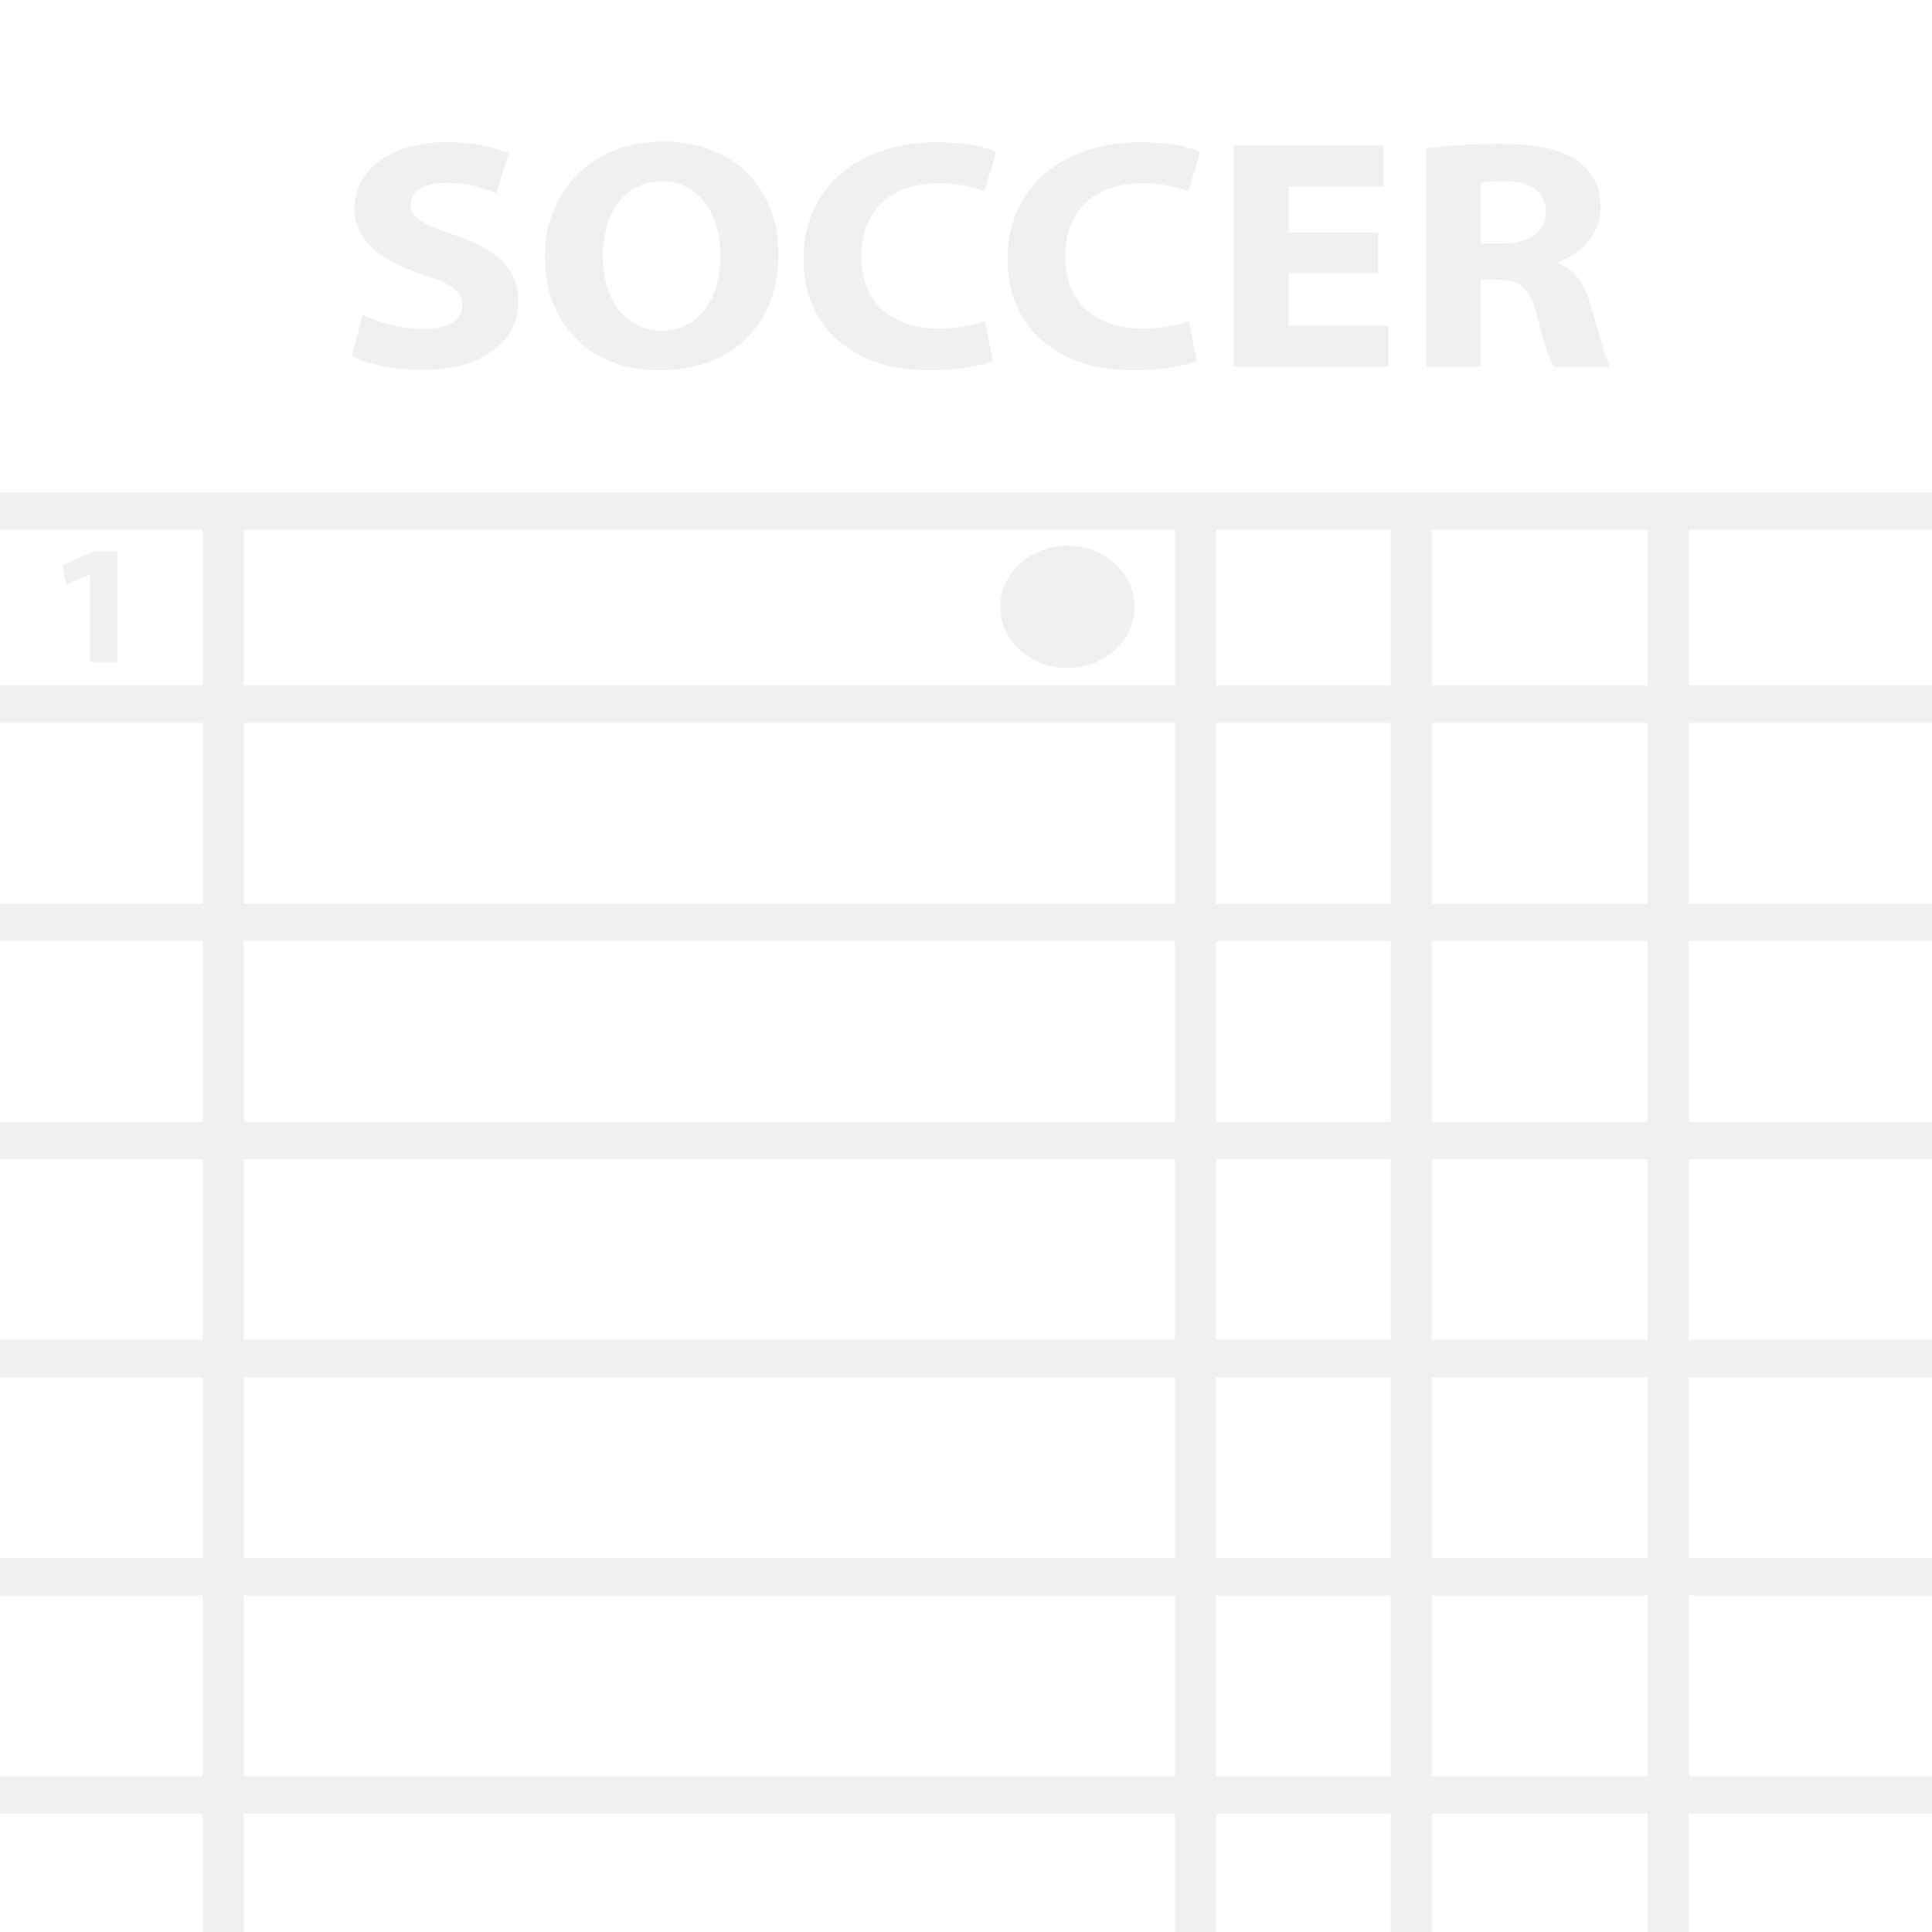
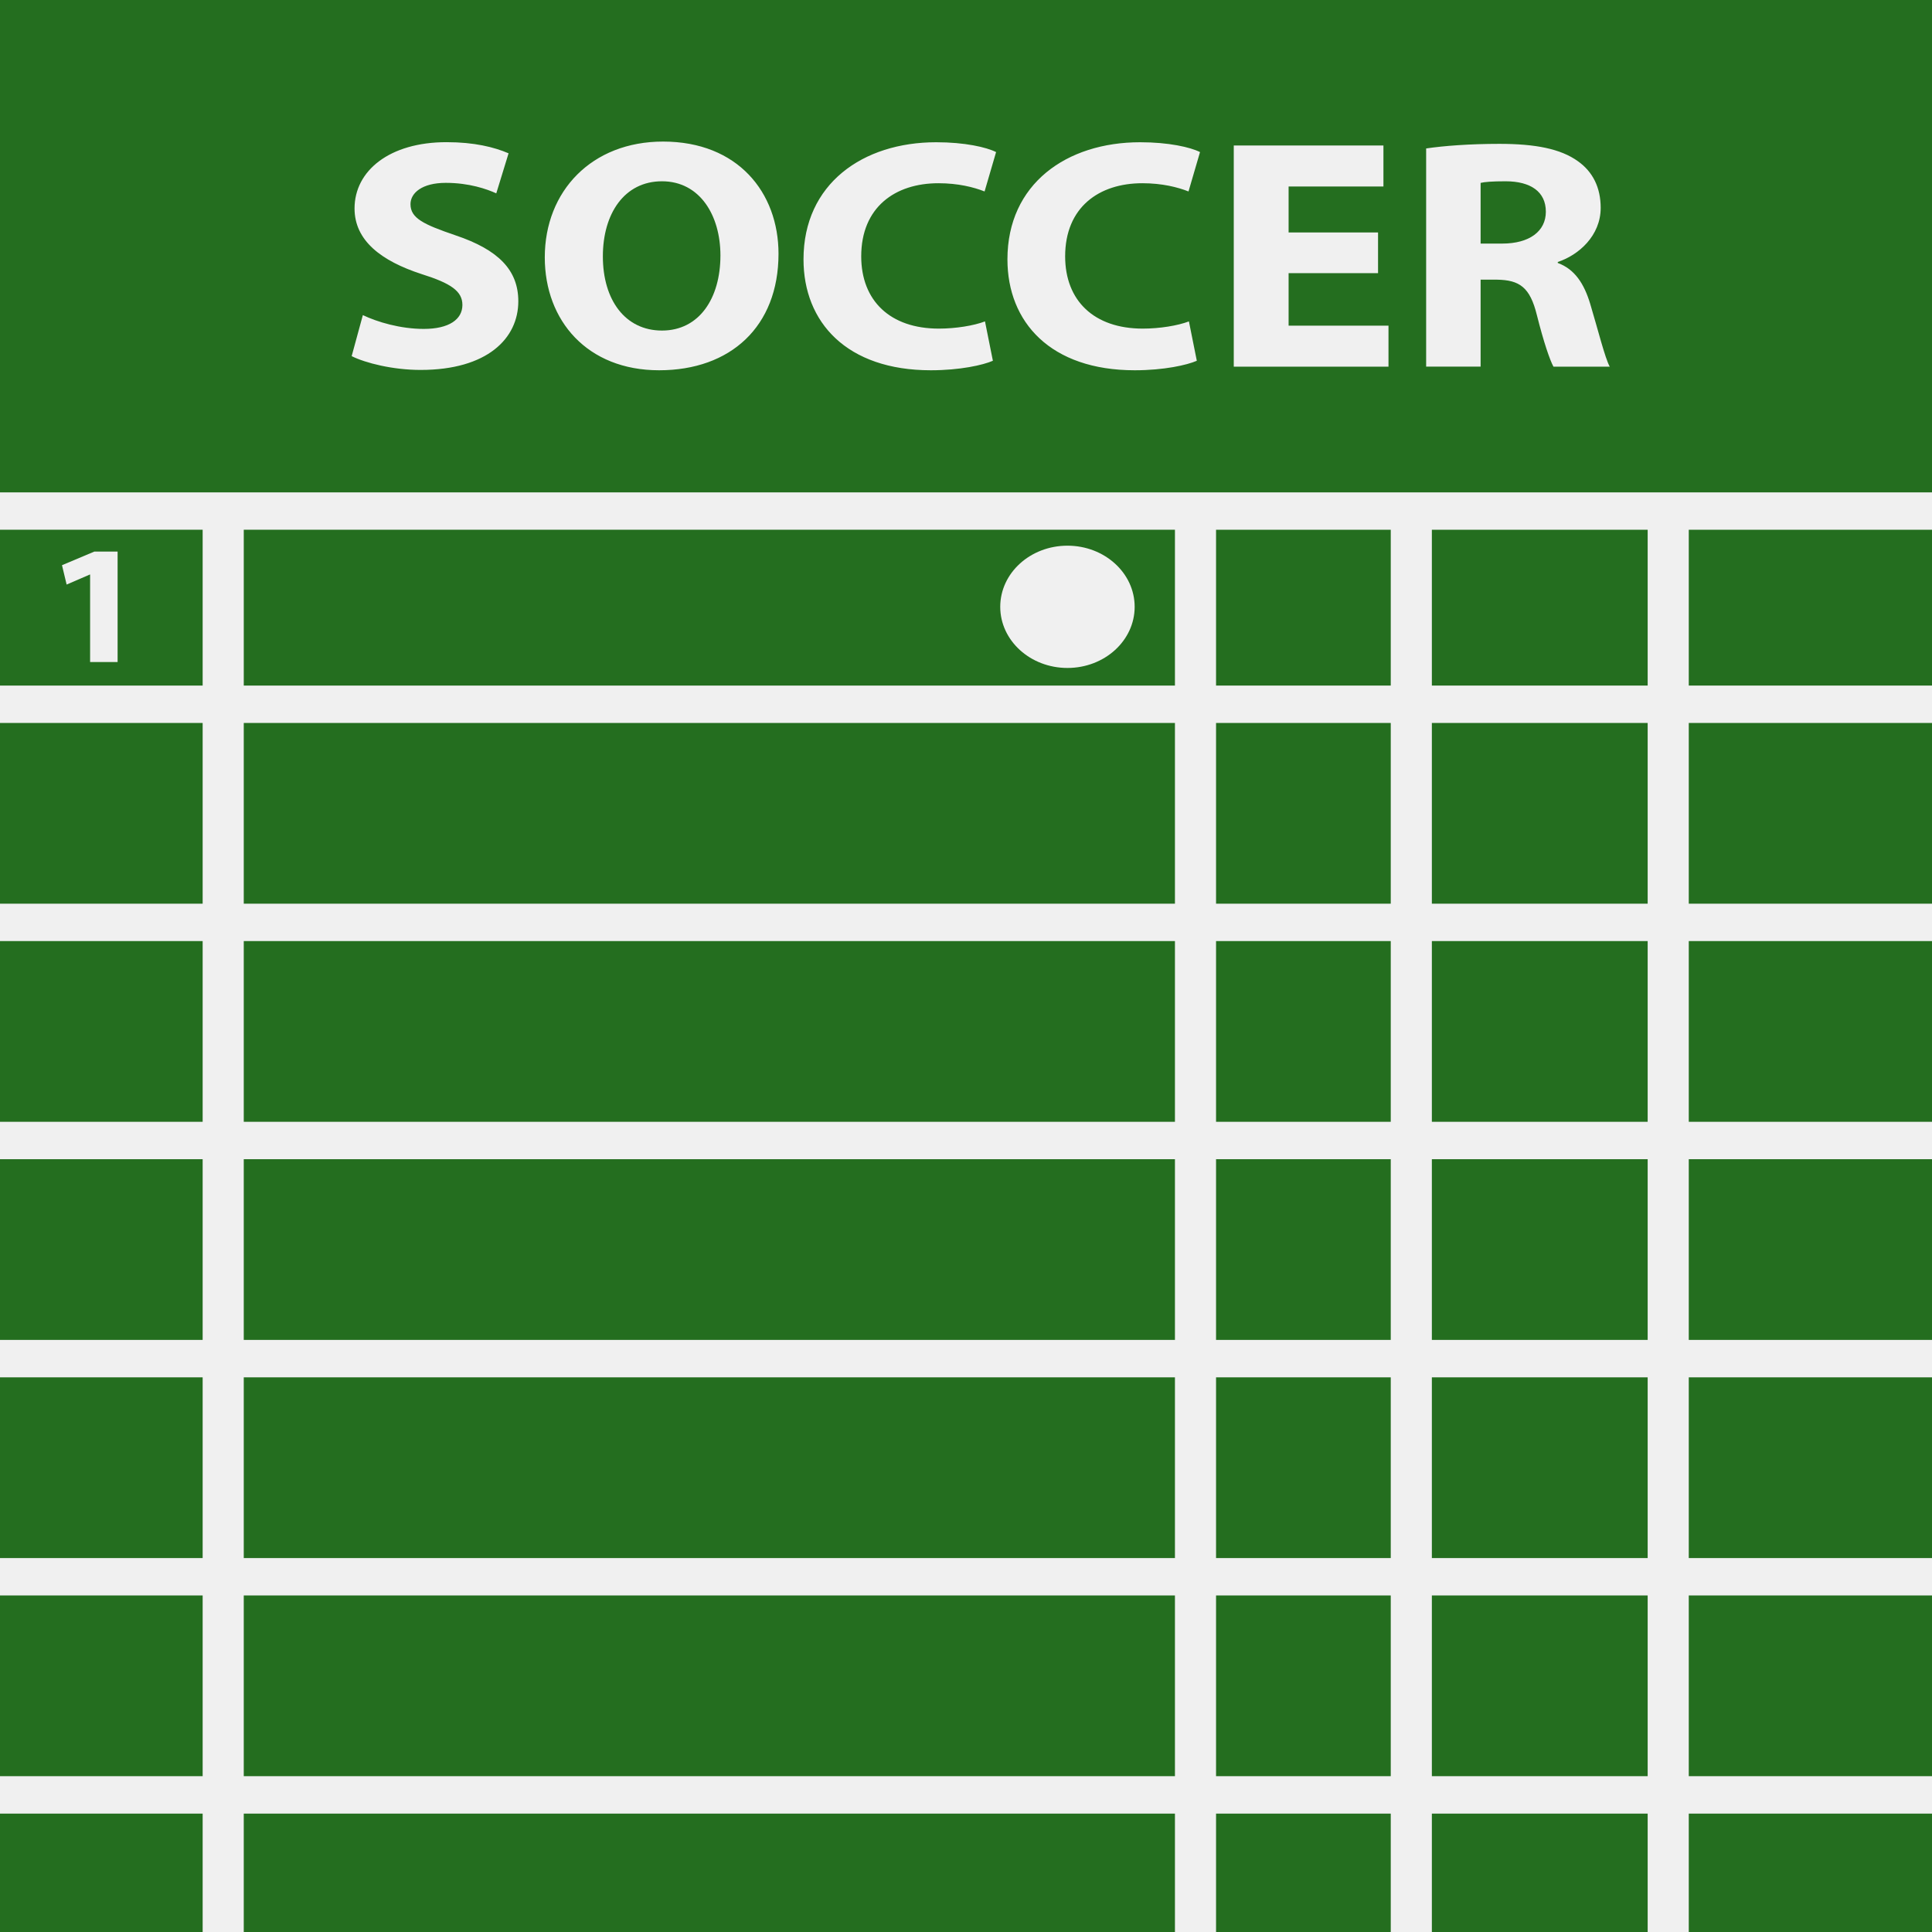
<svg xmlns="http://www.w3.org/2000/svg" version="1.1" id="Capa_1" x="0px" y="0px" width="50" height="50" viewBox="0 0 50 50" xml:space="preserve">
  <defs id="defs83" />
-   <g id="g3" style="fill:#ffffff;fill-opacity:1" transform="matrix(1.06383,0,0,0.9677357,-8.156383,-7.096406)">
-     <rect x="13.597" y="44.167" width="22.653" height="4.833" id="rect5" style="fill:#ffffff;fill-opacity:1" />
-     <rect x="42.5" y="44.167" width="5.25" height="4.833" id="rect7" style="fill:#ffffff;fill-opacity:1" />
-     <rect x="13.597" y="38.333" width="22.653" height="4.833" id="rect9" style="fill:#ffffff;fill-opacity:1" />
-     <rect x="13.597" y="32.5" width="22.653" height="4.833" id="rect11" style="fill:#ffffff;fill-opacity:1" />
-     <rect x="42.5" y="38.333" width="5.25" height="4.833" id="rect13" style="fill:#ffffff;fill-opacity:1" />
-     <rect x="37.25" y="21.5" width="4.25" height="4.167" id="rect15" style="fill:#ffffff;fill-opacity:1" />
-     <rect x="42.5" y="21.5" width="5.25" height="4.167" id="rect17" style="fill:#ffffff;fill-opacity:1" />
-     <rect x="42.5" y="32.5" width="5.25" height="4.833" id="rect19" style="fill:#ffffff;fill-opacity:1" />
-     <rect x="42.5" y="26.667" width="5.25" height="4.833" id="rect21" style="fill:#ffffff;fill-opacity:1" />
-     <rect x="37.25" y="32.5" width="4.25" height="4.833" id="rect23" style="fill:#ffffff;fill-opacity:1" />
-     <path d="m 23.771,12.181 c -0.912,0 -1.438,0.86 -1.438,2.009 0,1.167 0.544,1.983 1.438,1.983 0.904,0 1.422,-0.859 1.422,-2.009 0,-1.071 -0.5,-1.983 -1.422,-1.983 z" id="path25" style="fill:#ffffff;fill-opacity:1" />
-     <path d="m 54.667,7.333 h -47 V 20.5 h 47 V 7.333 z m -36.769,9.893 c -0.675,0 -1.342,-0.185 -1.676,-0.369 l 0.272,-1.097 c 0.351,0.184 0.912,0.369 1.482,0.369 0.614,0 0.94,-0.254 0.94,-0.641 0,-0.369 -0.281,-0.579 -0.992,-0.825 -0.982,-0.351 -1.632,-0.895 -1.632,-1.755 0,-1.009 0.851,-1.773 2.237,-1.773 0.676,0 1.158,0.132 1.51,0.298 l -0.299,1.071 c -0.227,-0.114 -0.658,-0.281 -1.228,-0.281 -0.579,0 -0.859,0.272 -0.859,0.57 0,0.378 0.324,0.544 1.097,0.834 1.044,0.386 1.526,0.93 1.526,1.763 0,0.994 -0.755,1.836 -2.378,1.836 z m 5.803,0.009 c -1.745,0 -2.781,-1.325 -2.781,-3.019 0,-1.772 1.141,-3.097 2.878,-3.097 1.816,0 2.808,1.36 2.808,3.001 -0.001,1.948 -1.168,3.115 -2.905,3.115 z m 6.805,-1.114 c 0.412,0 0.851,-0.079 1.123,-0.193 l 0.192,1.053 c -0.236,0.114 -0.798,0.254 -1.509,0.254 -2.044,0 -3.098,-1.281 -3.098,-2.966 0,-2.018 1.44,-3.132 3.229,-3.132 0.692,0 1.22,0.132 1.456,0.263 l -0.28,1.053 c -0.264,-0.114 -0.641,-0.22 -1.123,-0.22 -1.054,0 -1.878,0.641 -1.878,1.957 0.001,1.185 0.703,1.931 1.888,1.931 z m 4.961,0 c 0.412,0 0.851,-0.079 1.123,-0.193 l 0.192,1.053 c -0.236,0.114 -0.798,0.254 -1.509,0.254 -2.044,0 -3.098,-1.281 -3.098,-2.966 0,-2.018 1.439,-3.132 3.229,-3.132 0.692,0 1.22,0.132 1.456,0.263 l -0.28,1.053 c -0.264,-0.114 -0.641,-0.22 -1.123,-0.22 -1.054,0 -1.878,0.641 -1.878,1.957 10e-4,1.185 0.703,1.931 1.888,1.931 z m 5.978,1.017 h -3.764 v -5.914 h 3.641 v 1.097 h -2.307 v 1.229 h 2.176 v 1.088 h -2.176 v 1.404 h 2.43 v 1.096 z m 4.013,0 C 45.371,16.963 45.222,16.489 45.055,15.76 44.888,15.014 44.634,14.821 44.081,14.812 h -0.395 v 2.325 h -1.325 v -5.834 c 0.43,-0.07 1.062,-0.123 1.781,-0.123 0.877,0 1.491,0.132 1.912,0.465 0.36,0.281 0.553,0.702 0.553,1.246 0,0.746 -0.535,1.264 -1.044,1.448 v 0.026 c 0.413,0.167 0.641,0.553 0.79,1.097 0.185,0.676 0.359,1.448 0.474,1.676 h -1.369 z" id="path27" style="fill:#ffffff;fill-opacity:1" />
-     <rect x="37.25" y="44.167" width="4.25" height="4.833" id="rect29" style="fill:#ffffff;fill-opacity:1" />
-     <path d="m 44.292,12.181 c -0.325,0 -0.51,0.017 -0.606,0.043 v 1.623 h 0.526 c 0.666,0 1.061,-0.333 1.061,-0.851 10e-4,-0.534 -0.368,-0.815 -0.981,-0.815 z" id="path31" style="fill:#ffffff;fill-opacity:1" />
-     <rect x="37.25" y="38.333" width="4.25" height="4.833" id="rect33" style="fill:#ffffff;fill-opacity:1" />
-     <rect x="13.597" y="26.667" width="22.653" height="4.833" id="rect35" style="fill:#ffffff;fill-opacity:1" />
-     <rect x="37.25" y="26.667" width="4.25" height="4.833" id="rect37" style="fill:#ffffff;fill-opacity:1" />
-     <path d="M 13.597,25.667 H 36.25 V 21.5 H 13.597 v 4.167 z m 20.038,-3.741 c 0.903,0 1.635,0.732 1.635,1.635 0,0.903 -0.731,1.635 -1.635,1.635 -0.903,0 -1.635,-0.732 -1.635,-1.635 0,-0.903 0.731,-1.635 1.635,-1.635 z" id="path39" style="fill:#ffffff;fill-opacity:1" />
-     <rect x="37.25" y="50" width="4.25" height="4.833" id="rect41" style="fill:#ffffff;fill-opacity:1" />
-     <rect x="42.5" y="55.834" width="5.25" height="3.166" id="rect43" style="fill:#ffffff;fill-opacity:1" />
-     <rect x="48.75" y="38.333" width="5.917" height="4.833" id="rect45" style="fill:#ffffff;fill-opacity:1" />
-     <rect x="48.75" y="44.167" width="5.917" height="4.833" id="rect47" style="fill:#ffffff;fill-opacity:1" />
-     <rect x="48.75" y="32.5" width="5.917" height="4.833" id="rect49" style="fill:#ffffff;fill-opacity:1" />
-     <rect x="48.75" y="50" width="5.917" height="4.833" id="rect51" style="fill:#ffffff;fill-opacity:1" />
-     <rect x="42.5" y="50" width="5.25" height="4.833" id="rect53" style="fill:#ffffff;fill-opacity:1" />
-     <rect x="48.75" y="21.5" width="5.917" height="4.167" id="rect55" style="fill:#ffffff;fill-opacity:1" />
-     <rect x="48.75" y="26.667" width="5.917" height="4.833" id="rect57" style="fill:#ffffff;fill-opacity:1" />
-     <rect x="48.75" y="55.834" width="5.917" height="3.166" id="rect59" style="fill:#ffffff;fill-opacity:1" />
-     <rect x="7.667" y="55.834" width="4.93" height="3.166" id="rect61" style="fill:#ffffff;fill-opacity:1" />
-     <rect x="37.25" y="55.834" width="4.25" height="3.166" id="rect63" style="fill:#ffffff;fill-opacity:1" />
-     <rect x="7.667" y="26.667" width="4.93" height="4.833" id="rect65" style="fill:#ffffff;fill-opacity:1" />
-     <rect x="7.667" y="32.5" width="4.93" height="4.833" id="rect67" style="fill:#ffffff;fill-opacity:1" />
-     <path d="m 12.597,21.5 h -4.93 v 4.167 h 4.93 V 21.5 z m -2.07,3.538 H 9.859 v -2.34 H 9.851 L 9.288,22.966 9.175,22.448 9.961,22.084 h 0.567 v 2.954 z" id="path69" style="fill:#ffffff;fill-opacity:1" />
-     <rect x="13.597" y="55.834" width="22.653" height="3.166" id="rect71" style="fill:#ffffff;fill-opacity:1" />
-     <rect x="7.667" y="38.333" width="4.93" height="4.833" id="rect73" style="fill:#ffffff;fill-opacity:1" />
-     <rect x="13.597" y="50" width="22.653" height="4.833" id="rect75" style="fill:#ffffff;fill-opacity:1" />
-     <rect x="7.667" y="50" width="4.93" height="4.833" id="rect77" style="fill:#ffffff;fill-opacity:1" />
-     <rect x="7.667" y="44.167" width="4.93" height="4.833" id="rect79" style="fill:#ffffff;fill-opacity:1" />
+   <g id="g3" style="fill:#246e1f;fill-opacity:1" transform="matrix(1.06383,0,0,0.9677357,-8.156383,-7.096406)">
+     <rect x="13.597" y="44.167" width="22.653" height="4.833" id="rect5" style="fill:#246e1f;fill-opacity:1" />
+     <rect x="42.5" y="44.167" width="5.25" height="4.833" id="rect7" style="fill:#246e1f;fill-opacity:1" />
+     <rect x="13.597" y="38.333" width="22.653" height="4.833" id="rect9" style="fill:#246e1f;fill-opacity:1" />
+     <rect x="13.597" y="32.5" width="22.653" height="4.833" id="rect11" style="fill:#246e1f;fill-opacity:1" />
+     <rect x="42.5" y="38.333" width="5.25" height="4.833" id="rect13" style="fill:#246e1f;fill-opacity:1" />
+     <rect x="37.25" y="21.5" width="4.25" height="4.167" id="rect15" style="fill:#246e1f;fill-opacity:1" />
+     <rect x="42.5" y="21.5" width="5.25" height="4.167" id="rect17" style="fill:#246e1f;fill-opacity:1" />
+     <rect x="42.5" y="32.5" width="5.25" height="4.833" id="rect19" style="fill:#246e1f;fill-opacity:1" />
+     <rect x="42.5" y="26.667" width="5.25" height="4.833" id="rect21" style="fill:#246e1f;fill-opacity:1" />
+     <rect x="37.25" y="32.5" width="4.25" height="4.833" id="rect23" style="fill:#246e1f;fill-opacity:1" />
+     <path d="m 23.771,12.181 c -0.912,0 -1.438,0.86 -1.438,2.009 0,1.167 0.544,1.983 1.438,1.983 0.904,0 1.422,-0.859 1.422,-2.009 0,-1.071 -0.5,-1.983 -1.422,-1.983 z" id="path25" style="fill:#246e1f;fill-opacity:1" />
+     <path d="m 54.667,7.333 h -47 V 20.5 h 47 V 7.333 z m -36.769,9.893 c -0.675,0 -1.342,-0.185 -1.676,-0.369 l 0.272,-1.097 c 0.351,0.184 0.912,0.369 1.482,0.369 0.614,0 0.94,-0.254 0.94,-0.641 0,-0.369 -0.281,-0.579 -0.992,-0.825 -0.982,-0.351 -1.632,-0.895 -1.632,-1.755 0,-1.009 0.851,-1.773 2.237,-1.773 0.676,0 1.158,0.132 1.51,0.298 l -0.299,1.071 c -0.227,-0.114 -0.658,-0.281 -1.228,-0.281 -0.579,0 -0.859,0.272 -0.859,0.57 0,0.378 0.324,0.544 1.097,0.834 1.044,0.386 1.526,0.93 1.526,1.763 0,0.994 -0.755,1.836 -2.378,1.836 z m 5.803,0.009 c -1.745,0 -2.781,-1.325 -2.781,-3.019 0,-1.772 1.141,-3.097 2.878,-3.097 1.816,0 2.808,1.36 2.808,3.001 -0.001,1.948 -1.168,3.115 -2.905,3.115 z m 6.805,-1.114 c 0.412,0 0.851,-0.079 1.123,-0.193 l 0.192,1.053 c -0.236,0.114 -0.798,0.254 -1.509,0.254 -2.044,0 -3.098,-1.281 -3.098,-2.966 0,-2.018 1.44,-3.132 3.229,-3.132 0.692,0 1.22,0.132 1.456,0.263 l -0.28,1.053 c -0.264,-0.114 -0.641,-0.22 -1.123,-0.22 -1.054,0 -1.878,0.641 -1.878,1.957 0.001,1.185 0.703,1.931 1.888,1.931 z m 4.961,0 c 0.412,0 0.851,-0.079 1.123,-0.193 l 0.192,1.053 c -0.236,0.114 -0.798,0.254 -1.509,0.254 -2.044,0 -3.098,-1.281 -3.098,-2.966 0,-2.018 1.439,-3.132 3.229,-3.132 0.692,0 1.22,0.132 1.456,0.263 l -0.28,1.053 c -0.264,-0.114 -0.641,-0.22 -1.123,-0.22 -1.054,0 -1.878,0.641 -1.878,1.957 10e-4,1.185 0.703,1.931 1.888,1.931 z m 5.978,1.017 h -3.764 v -5.914 h 3.641 v 1.097 h -2.307 v 1.229 h 2.176 v 1.088 h -2.176 v 1.404 h 2.43 v 1.096 z m 4.013,0 C 45.371,16.963 45.222,16.489 45.055,15.76 44.888,15.014 44.634,14.821 44.081,14.812 h -0.395 v 2.325 h -1.325 v -5.834 c 0.43,-0.07 1.062,-0.123 1.781,-0.123 0.877,0 1.491,0.132 1.912,0.465 0.36,0.281 0.553,0.702 0.553,1.246 0,0.746 -0.535,1.264 -1.044,1.448 v 0.026 c 0.413,0.167 0.641,0.553 0.79,1.097 0.185,0.676 0.359,1.448 0.474,1.676 h -1.369 z" id="path27" style="fill:#246e1f;fill-opacity:1" />
+     <rect x="37.25" y="44.167" width="4.25" height="4.833" id="rect29" style="fill:#246e1f;fill-opacity:1" />
+     <path d="m 44.292,12.181 c -0.325,0 -0.51,0.017 -0.606,0.043 v 1.623 h 0.526 c 0.666,0 1.061,-0.333 1.061,-0.851 10e-4,-0.534 -0.368,-0.815 -0.981,-0.815 z" id="path31" style="fill:#246e1f;fill-opacity:1" />
+     <rect x="37.25" y="38.333" width="4.25" height="4.833" id="rect33" style="fill:#246e1f;fill-opacity:1" />
+     <rect x="13.597" y="26.667" width="22.653" height="4.833" id="rect35" style="fill:#246e1f;fill-opacity:1" />
+     <rect x="37.25" y="26.667" width="4.25" height="4.833" id="rect37" style="fill:#246e1f;fill-opacity:1" />
+     <path d="M 13.597,25.667 H 36.25 V 21.5 H 13.597 v 4.167 z m 20.038,-3.741 c 0.903,0 1.635,0.732 1.635,1.635 0,0.903 -0.731,1.635 -1.635,1.635 -0.903,0 -1.635,-0.732 -1.635,-1.635 0,-0.903 0.731,-1.635 1.635,-1.635 z" id="path39" style="fill:#246e1f;fill-opacity:1" />
+     <rect x="37.25" y="50" width="4.25" height="4.833" id="rect41" style="fill:#246e1f;fill-opacity:1" />
+     <rect x="42.5" y="55.834" width="5.25" height="3.166" id="rect43" style="fill:#246e1f;fill-opacity:1" />
+     <rect x="48.75" y="38.333" width="5.917" height="4.833" id="rect45" style="fill:#246e1f;fill-opacity:1" />
+     <rect x="48.75" y="44.167" width="5.917" height="4.833" id="rect47" style="fill:#246e1f;fill-opacity:1" />
+     <rect x="48.75" y="32.5" width="5.917" height="4.833" id="rect49" style="fill:#246e1f;fill-opacity:1" />
+     <rect x="48.75" y="50" width="5.917" height="4.833" id="rect51" style="fill:#246e1f;fill-opacity:1" />
+     <rect x="42.5" y="50" width="5.25" height="4.833" id="rect53" style="fill:#246e1f;fill-opacity:1" />
+     <rect x="48.75" y="21.5" width="5.917" height="4.167" id="rect55" style="fill:#246e1f;fill-opacity:1" />
+     <rect x="48.75" y="26.667" width="5.917" height="4.833" id="rect57" style="fill:#246e1f;fill-opacity:1" />
+     <rect x="48.75" y="55.834" width="5.917" height="3.166" id="rect59" style="fill:#246e1f;fill-opacity:1" />
+     <rect x="7.667" y="55.834" width="4.93" height="3.166" id="rect61" style="fill:#246e1f;fill-opacity:1" />
+     <rect x="37.25" y="55.834" width="4.25" height="3.166" id="rect63" style="fill:#246e1f;fill-opacity:1" />
+     <rect x="7.667" y="26.667" width="4.93" height="4.833" id="rect65" style="fill:#246e1f;fill-opacity:1" />
+     <rect x="7.667" y="32.5" width="4.93" height="4.833" id="rect67" style="fill:#246e1f;fill-opacity:1" />
+     <path d="m 12.597,21.5 h -4.93 v 4.167 h 4.93 V 21.5 z m -2.07,3.538 H 9.859 v -2.34 H 9.851 L 9.288,22.966 9.175,22.448 9.961,22.084 h 0.567 v 2.954 z" id="path69" style="fill:#246e1f;fill-opacity:1" />
+     <rect x="13.597" y="55.834" width="22.653" height="3.166" id="rect71" style="fill:#246e1f;fill-opacity:1" />
+     <rect x="7.667" y="38.333" width="4.93" height="4.833" id="rect73" style="fill:#246e1f;fill-opacity:1" />
+     <rect x="13.597" y="50" width="22.653" height="4.833" id="rect75" style="fill:#246e1f;fill-opacity:1" />
+     <rect x="7.667" y="50" width="4.93" height="4.833" id="rect77" style="fill:#246e1f;fill-opacity:1" />
+     <rect x="7.667" y="44.167" width="4.93" height="4.833" id="rect79" style="fill:#246e1f;fill-opacity:1" />
  </g>
</svg>
